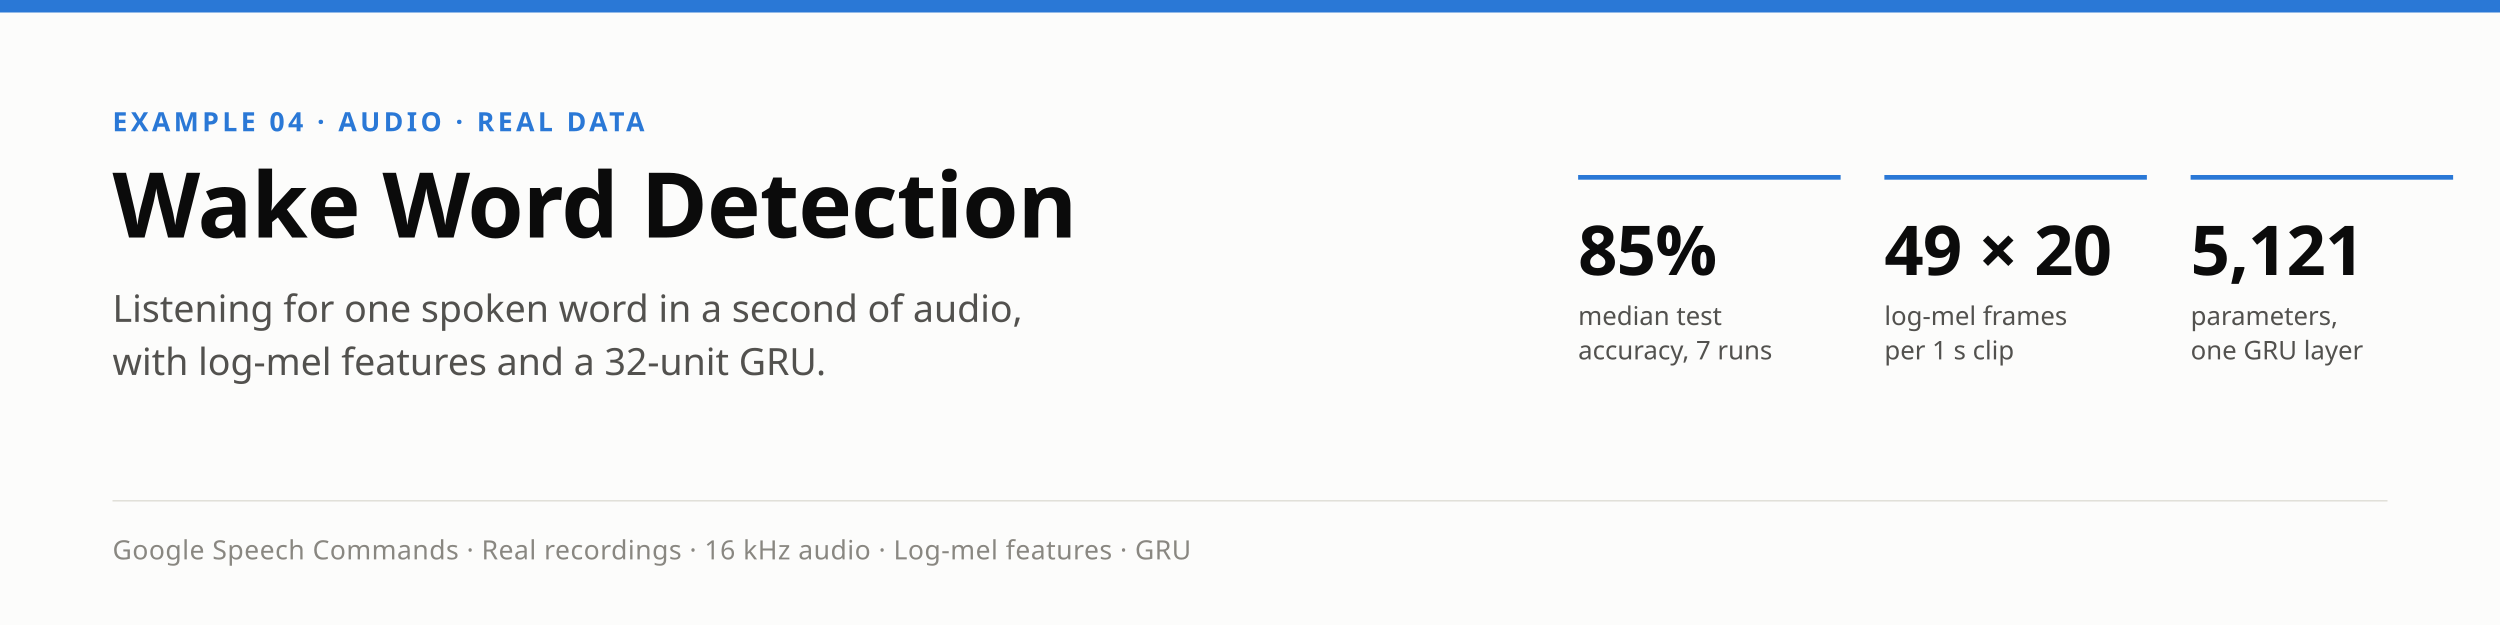
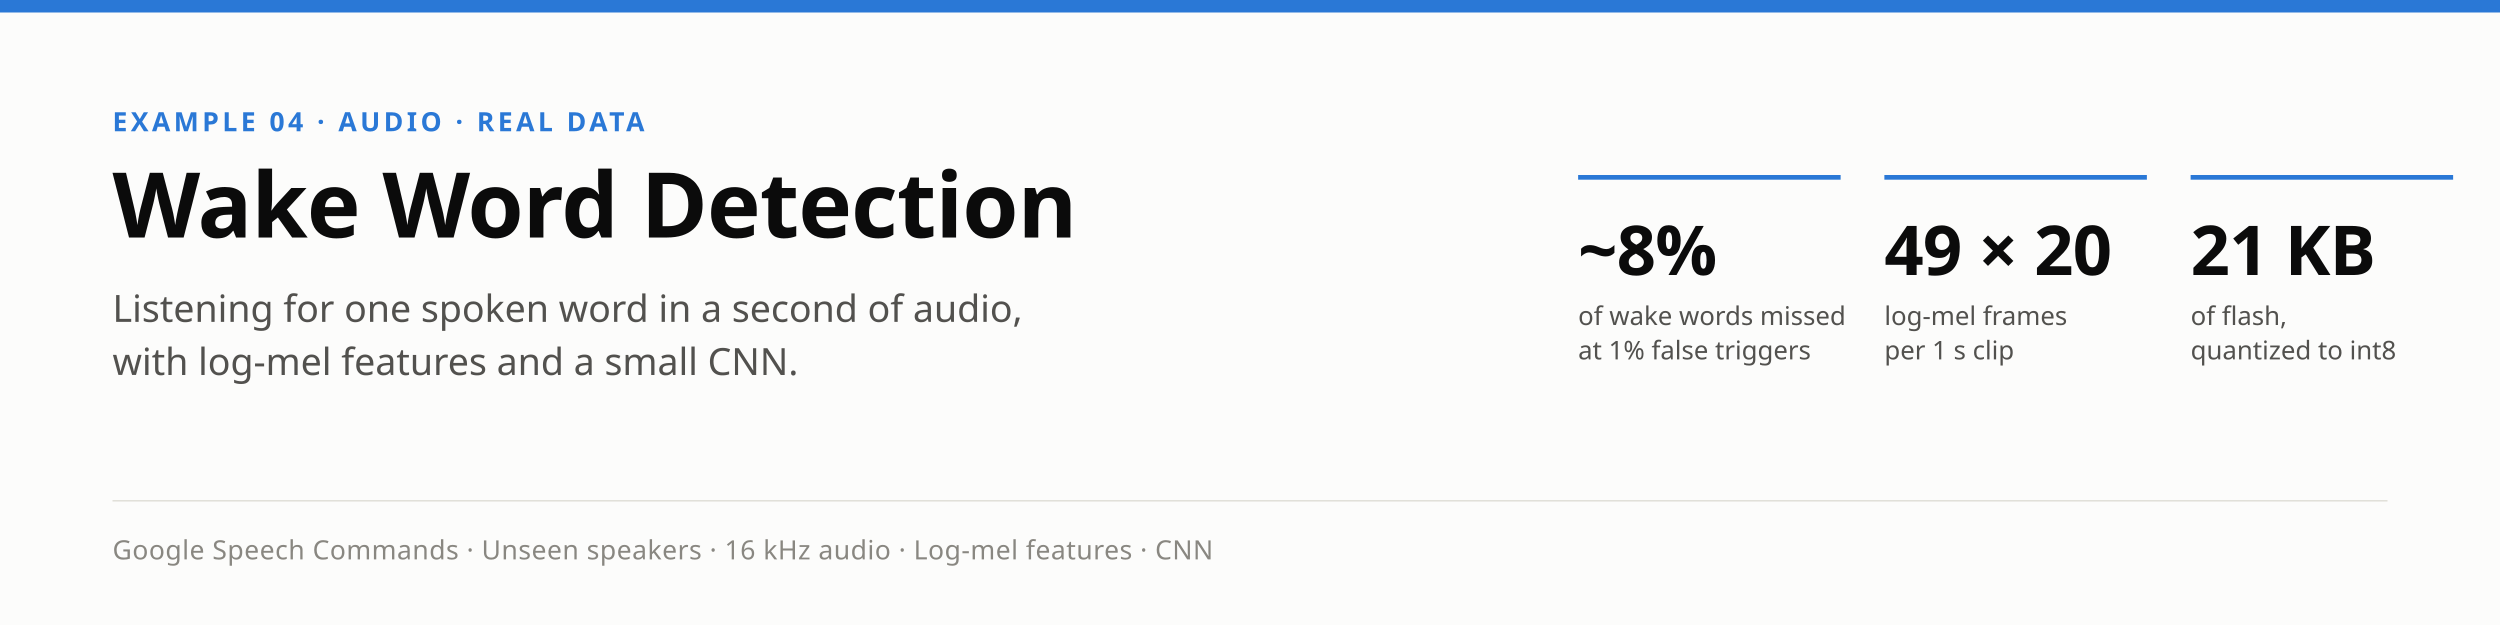
<svg xmlns="http://www.w3.org/2000/svg" viewBox="0 0 1600 400" width="1600" height="400">
  <rect width="1600" height="400" fill="#fcfcfb" />
  <rect x="0" y="0" width="1600" height="8" fill="#2a78d6" />
  <text x="72" y="84" font-family="-apple-system, 'Segoe UI', 'Noto Sans', Helvetica, Arial, sans-serif" font-size="17" font-weight="600" fill="#2a78d6" text-anchor="start" letter-spacing="2.2">EXAMPLE 04  ·  AUDIO · REAL DATA</text>
  <text x="72" y="152" font-family="-apple-system, 'Segoe UI', 'Noto Sans', Helvetica, Arial, sans-serif" font-size="58" font-weight="700" fill="#0b0b0b" text-anchor="start" letter-spacing="-0.5">Wake Word Detection</text>
  <text x="72" y="206" font-family="-apple-system, 'Segoe UI', 'Noto Sans', Helvetica, Arial, sans-serif" font-size="24" font-weight="400" fill="#52514e" text-anchor="start" letter-spacing="0">Listening for one spoken word in a second of audio,</text>
-   <text x="72" y="240" font-family="-apple-system, 'Segoe UI', 'Noto Sans', Helvetica, Arial, sans-serif" font-size="24" font-weight="400" fill="#52514e" text-anchor="start" letter-spacing="0">with log-mel features and a 32-unit GRU.</text>
+   <text x="72" y="240" font-family="-apple-system, 'Segoe UI', 'Noto Sans', Helvetica, Arial, sans-serif" font-size="24" font-weight="400" fill="#52514e" text-anchor="start" letter-spacing="0">with log-mel features and a small CNN.</text>
  <rect x="1010" y="112" width="168" height="3" fill="#2a78d6" />
-   <text x="1010" y="176" font-family="-apple-system, 'Segoe UI', 'Noto Sans', Helvetica, Arial, sans-serif" font-size="44" font-weight="650" fill="#0b0b0b" text-anchor="start" letter-spacing="-0.5">85%</text>
-   <text x="1010" y="208" font-family="-apple-system, 'Segoe UI', 'Noto Sans', Helvetica, Arial, sans-serif" font-size="16.5" font-weight="400" fill="#52514e" text-anchor="start" letter-spacing="0">median test</text>
-   <text x="1010" y="230" font-family="-apple-system, 'Segoe UI', 'Noto Sans', Helvetica, Arial, sans-serif" font-size="16.5" font-weight="400" fill="#52514e" text-anchor="start" letter-spacing="0">accuracy, 7 runs</text>
+   <text x="1010" y="176" font-family="-apple-system, 'Segoe UI', 'Noto Sans', Helvetica, Arial, sans-serif" font-size="44" font-weight="650" fill="#0b0b0b" text-anchor="start" letter-spacing="-0.5">~8%</text>
+   <text x="1010" y="208" font-family="-apple-system, 'Segoe UI', 'Noto Sans', Helvetica, Arial, sans-serif" font-size="16.5" font-weight="400" fill="#52514e" text-anchor="start" letter-spacing="0">of wake words missed</text>
+   <text x="1010" y="230" font-family="-apple-system, 'Segoe UI', 'Noto Sans', Helvetica, Arial, sans-serif" font-size="16.5" font-weight="400" fill="#52514e" text-anchor="start" letter-spacing="0">at 1% false triggers</text>
  <rect x="1206" y="112" width="168" height="3" fill="#2a78d6" />
  <text x="1206" y="176" font-family="-apple-system, 'Segoe UI', 'Noto Sans', Helvetica, Arial, sans-serif" font-size="44" font-weight="650" fill="#0b0b0b" text-anchor="start" letter-spacing="-0.5">49 × 20</text>
  <text x="1206" y="208" font-family="-apple-system, 'Segoe UI', 'Noto Sans', Helvetica, Arial, sans-serif" font-size="16.5" font-weight="400" fill="#52514e" text-anchor="start" letter-spacing="0">log-mel frames</text>
  <text x="1206" y="230" font-family="-apple-system, 'Segoe UI', 'Noto Sans', Helvetica, Arial, sans-serif" font-size="16.5" font-weight="400" fill="#52514e" text-anchor="start" letter-spacing="0">per 1 s clip</text>
  <rect x="1402" y="112" width="168" height="3" fill="#2a78d6" />
-   <text x="1402" y="176" font-family="-apple-system, 'Segoe UI', 'Noto Sans', Helvetica, Arial, sans-serif" font-size="44" font-weight="650" fill="#0b0b0b" text-anchor="start" letter-spacing="-0.5">5,121</text>
-   <text x="1402" y="208" font-family="-apple-system, 'Segoe UI', 'Noto Sans', Helvetica, Arial, sans-serif" font-size="16.5" font-weight="400" fill="#52514e" text-anchor="start" letter-spacing="0">parameters,</text>
-   <text x="1402" y="230" font-family="-apple-system, 'Segoe UI', 'Noto Sans', Helvetica, Arial, sans-serif" font-size="16.5" font-weight="400" fill="#52514e" text-anchor="start" letter-spacing="0">one GRU layer</text>
+   <text x="1402" y="176" font-family="-apple-system, 'Segoe UI', 'Noto Sans', Helvetica, Arial, sans-serif" font-size="44" font-weight="650" fill="#0b0b0b" text-anchor="start" letter-spacing="-0.5">21 KB</text>
+   <text x="1402" y="208" font-family="-apple-system, 'Segoe UI', 'Noto Sans', Helvetica, Arial, sans-serif" font-size="16.5" font-weight="400" fill="#52514e" text-anchor="start" letter-spacing="0">of flash,</text>
+   <text x="1402" y="230" font-family="-apple-system, 'Segoe UI', 'Noto Sans', Helvetica, Arial, sans-serif" font-size="16.5" font-weight="400" fill="#52514e" text-anchor="start" letter-spacing="0">quantized to int8</text>
  <rect x="72" y="320" width="1456" height="1" fill="#e1e0d9" />
-   <text x="72" y="358" font-family="-apple-system, 'Segoe UI', 'Noto Sans', Helvetica, Arial, sans-serif" font-size="17" font-weight="500" fill="#898781" text-anchor="start" letter-spacing="0.3">Google Speech Commands   ·   Real recordings   ·   16 kHz audio   ·   Log-mel features   ·   GRU</text>
+   <text x="72" y="358" font-family="-apple-system, 'Segoe UI', 'Noto Sans', Helvetica, Arial, sans-serif" font-size="17" font-weight="500" fill="#898781" text-anchor="start" letter-spacing="0.3">Google Speech Commands   ·   Unseen speakers   ·   16 kHz audio   ·   Log-mel features   ·   CNN</text>
</svg>
